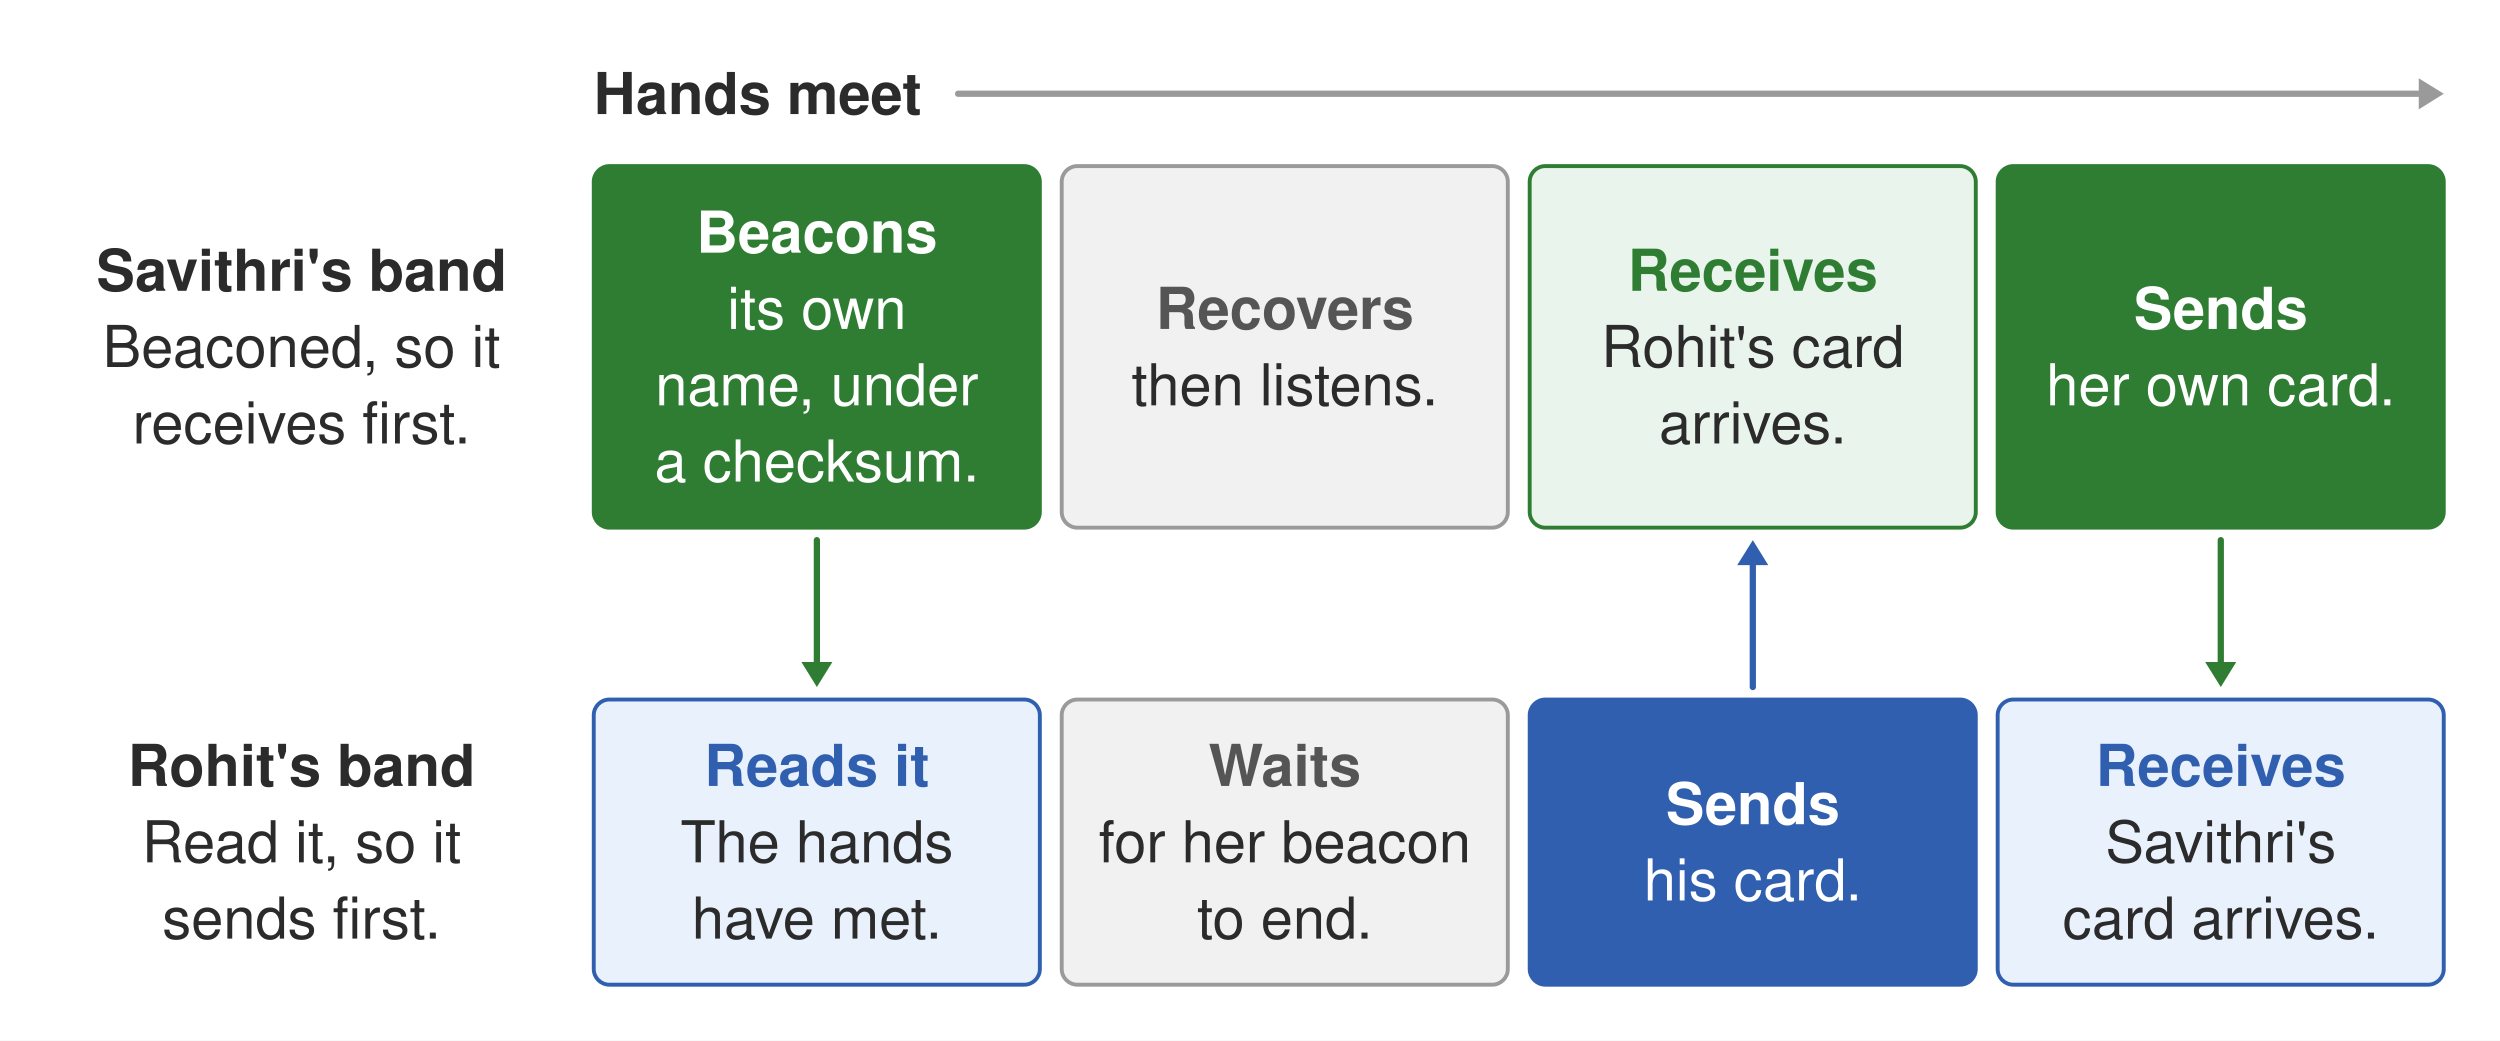
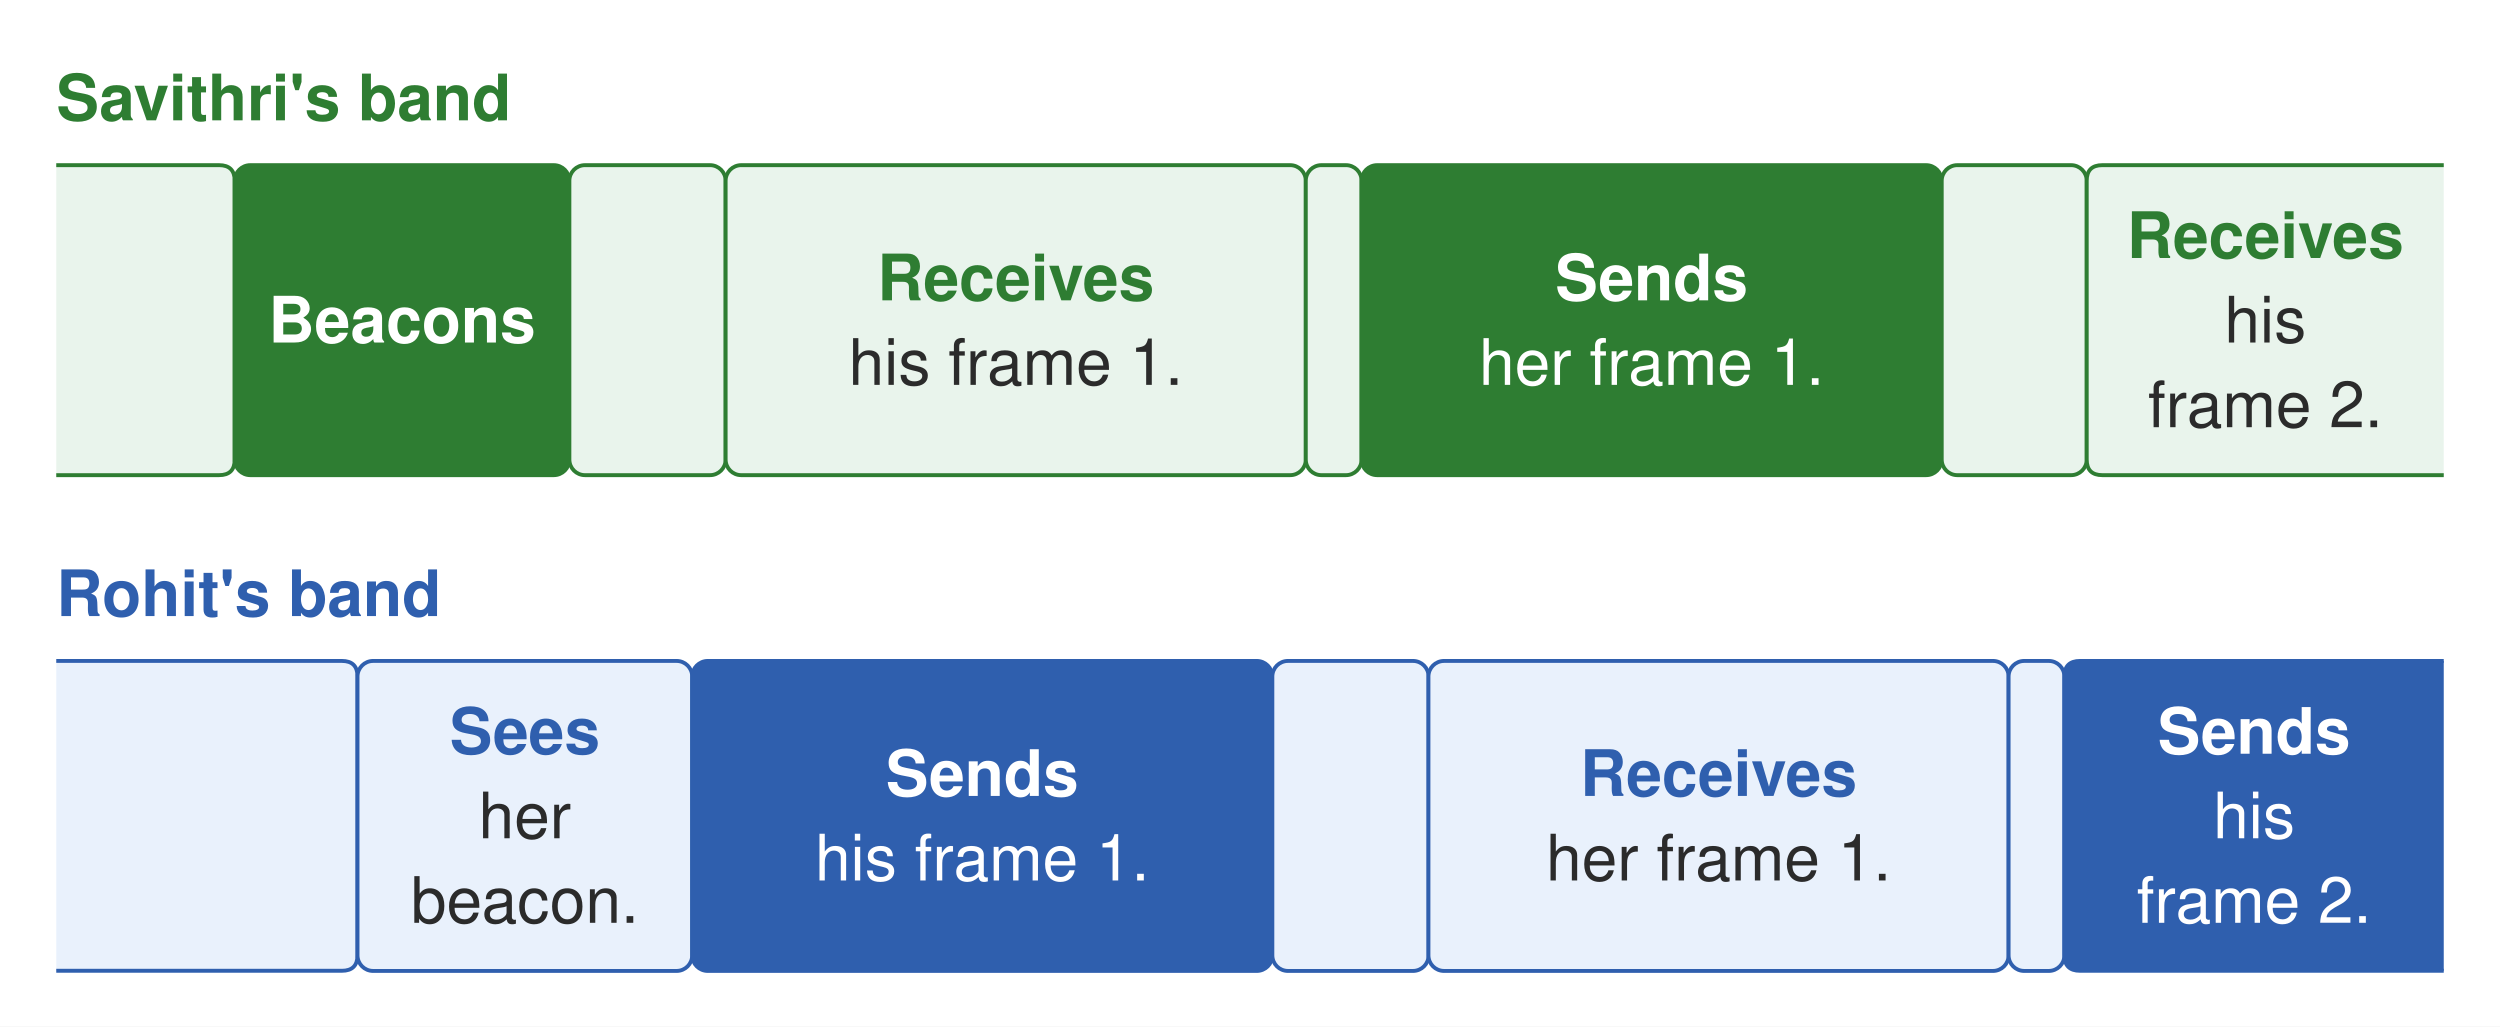
- <svg xmlns="http://www.w3.org/2000/svg" width="1600" height="666" viewBox="0 0 1600 666" font-family="Segoe UI, Helvetica, Arial, sans-serif">
-   <rect width="1600" height="666" fill="#ffffff" />
-   <text x="380.0" y="73.0" text-anchor="start" font-size="37" fill="#2b2b2b" font-weight="700">Hands meet</text>
-   <path d="M613.2 60.0 L1548.0 60.0" stroke="#9a9a9a" stroke-width="4" fill="none" stroke-linecap="round" stroke-linejoin="round" />
-   <path d="M1548.0 70.0 L1548.0 50.1 L1564.0 60.0 Z" fill="#9a9a9a" />
-   <rect x="36.0" y="106.3" width="314.0" height="231.4" rx="10" fill="#ffffff" stroke="#ffffff" stroke-width="2.5" />
-   <text x="193.0" y="186.1" text-anchor="middle" font-size="37" fill="#2b2b2b" font-weight="700">Savithri's band</text>
-   <text x="193.0" y="234.9" text-anchor="middle" font-size="37" fill="#2b2b2b">Beaconed, so it</text>
-   <text x="193.0" y="283.8" text-anchor="middle" font-size="37" fill="#2b2b2b">receives first.</text>
-   <rect x="380.0" y="106.3" width="285.5" height="231.4" rx="10" fill="#2e7d32" stroke="#2e7d32" stroke-width="2.5" />
-   <text x="522.8" y="161.7" text-anchor="middle" font-size="37" fill="#ffffff" font-weight="700">Beacons</text>
-   <text x="522.8" y="210.5" text-anchor="middle" font-size="37" fill="#ffffff">its own</text>
-   <text x="522.8" y="259.4" text-anchor="middle" font-size="37" fill="#ffffff">name, under</text>
-   <text x="522.8" y="308.2" text-anchor="middle" font-size="37" fill="#ffffff">a checksum.</text>
-   <rect x="679.5" y="106.3" width="285.5" height="231.4" rx="10" fill="#f1f1f1" stroke="#9a9a9a" stroke-width="2.5" />
-   <text x="822.3" y="210.5" text-anchor="middle" font-size="37" fill="#555555" font-weight="700">Recovers</text>
-   <text x="822.3" y="259.4" text-anchor="middle" font-size="37" fill="#2b2b2b">then listens.</text>
-   <rect x="979.0" y="106.3" width="285.5" height="231.4" rx="10" fill="#e9f4ec" stroke="#2e7d32" stroke-width="2.5" />
-   <text x="1121.8" y="186.1" text-anchor="middle" font-size="37" fill="#2e7d32" font-weight="700">Receives</text>
-   <text x="1121.8" y="234.9" text-anchor="middle" font-size="37" fill="#2b2b2b">Rohit's card</text>
-   <text x="1121.8" y="283.8" text-anchor="middle" font-size="37" fill="#2b2b2b">arrives.</text>
-   <rect x="1278.5" y="106.3" width="285.5" height="231.4" rx="10" fill="#2e7d32" stroke="#2e7d32" stroke-width="2.5" />
-   <text x="1421.3" y="210.5" text-anchor="middle" font-size="37" fill="#ffffff" font-weight="700">Sends</text>
-   <text x="1421.3" y="259.4" text-anchor="middle" font-size="37" fill="#ffffff">her own card.</text>
-   <rect x="36.0" y="447.7" width="314.0" height="182.5" rx="10" fill="#ffffff" stroke="#ffffff" stroke-width="2.5" />
-   <text x="193.0" y="503.0" text-anchor="middle" font-size="37" fill="#2b2b2b" font-weight="700">Rohit's band</text>
-   <text x="193.0" y="551.9" text-anchor="middle" font-size="37" fill="#2b2b2b">Read it, so it</text>
-   <text x="193.0" y="600.7" text-anchor="middle" font-size="37" fill="#2b2b2b">sends first.</text>
-   <rect x="380.0" y="447.7" width="285.5" height="182.5" rx="10" fill="#e9f1fc" stroke="#2f5fae" stroke-width="2.5" />
-   <text x="522.8" y="503.0" text-anchor="middle" font-size="37" fill="#2f5fae" font-weight="700">Reads it</text>
-   <text x="522.8" y="551.9" text-anchor="middle" font-size="37" fill="#2b2b2b">The hands</text>
-   <text x="522.8" y="600.7" text-anchor="middle" font-size="37" fill="#2b2b2b">have met.</text>
-   <rect x="679.5" y="447.7" width="285.5" height="182.5" rx="10" fill="#f1f1f1" stroke="#9a9a9a" stroke-width="2.5" />
-   <text x="822.3" y="503.0" text-anchor="middle" font-size="37" fill="#555555" font-weight="700">Waits</text>
-   <text x="822.3" y="551.9" text-anchor="middle" font-size="37" fill="#2b2b2b">for her beacon</text>
-   <text x="822.3" y="600.7" text-anchor="middle" font-size="37" fill="#2b2b2b">to end.</text>
-   <rect x="979.0" y="447.7" width="285.5" height="182.5" rx="10" fill="#2f5fae" stroke="#2f5fae" stroke-width="2.5" />
-   <text x="1121.8" y="527.5" text-anchor="middle" font-size="37" fill="#ffffff" font-weight="700">Sends</text>
-   <text x="1121.8" y="576.3" text-anchor="middle" font-size="37" fill="#ffffff">his card.</text>
-   <rect x="1278.5" y="447.7" width="285.5" height="182.5" rx="10" fill="#e9f1fc" stroke="#2f5fae" stroke-width="2.5" />
-   <text x="1421.3" y="503.0" text-anchor="middle" font-size="37" fill="#2f5fae" font-weight="700">Receives</text>
-   <text x="1421.3" y="551.9" text-anchor="middle" font-size="37" fill="#2b2b2b">Savithri's</text>
-   <text x="1421.3" y="600.7" text-anchor="middle" font-size="37" fill="#2b2b2b">card arrives.</text>
-   <path d="M522.8 345.7 L522.8 423.7" stroke="#2e7d32" stroke-width="4" fill="none" stroke-linecap="round" stroke-linejoin="round" />
-   <path d="M512.9 423.7 L532.7 423.7 L522.8 439.7 Z" fill="#2e7d32" />
-   <path d="M1121.8 439.7 L1121.8 361.7" stroke="#2f5fae" stroke-width="4" fill="none" stroke-linecap="round" stroke-linejoin="round" />
-   <path d="M1131.7 361.7 L1111.8 361.7 L1121.8 345.7 Z" fill="#2f5fae" />
-   <path d="M1421.3 345.7 L1421.3 423.7" stroke="#2e7d32" stroke-width="4" fill="none" stroke-linecap="round" stroke-linejoin="round" />
-   <path d="M1411.3 423.7 L1431.2 423.7 L1421.3 439.7 Z" fill="#2e7d32" />
+ <svg xmlns="http://www.w3.org/2000/svg" width="1600" height="657" viewBox="0 0 1600 657" font-family="Segoe UI, Helvetica, Arial, sans-serif">
+   <rect width="1600" height="657" fill="#ffffff" />
+   <text x="36.0" y="77.0" text-anchor="start" font-size="41" fill="#2e7d32" font-weight="700">Savithri's band</text>
+   <path d="M36.0 105.7 L140.2 105.7 Q150.2 105.7 150.2 115.7 L150.2 294.1 Q150.2 304.1 140.2 304.1 L36.0 304.1 Z" fill="#e9f4ec" stroke="none" />
+   <path d="M36.0 105.7 L140.2 105.7 Q150.2 105.7 150.2 115.7 L150.2 294.1 Q150.2 304.1 140.2 304.1 L36.0 304.1" fill="none" stroke="#2e7d32" stroke-width="2.5" stroke-linejoin="round" />
+   <rect x="150.2" y="105.7" width="214.2" height="198.4" rx="10" fill="#2e7d32" stroke="#2e7d32" stroke-width="2.5" />
+   <text x="257.3" y="219.2" text-anchor="middle" font-size="41" fill="#ffffff" font-weight="700">Beacons</text>
+   <rect x="364.4" y="105.7" width="100.0" height="198.4" rx="10" fill="#e9f4ec" stroke="#2e7d32" stroke-width="2.5" />
+   <rect x="464.4" y="105.7" width="371.3" height="198.4" rx="10" fill="#e9f4ec" stroke="#2e7d32" stroke-width="2.5" />
+   <text x="650.1" y="192.2" text-anchor="middle" font-size="41" fill="#2e7d32" font-weight="700">Receives</text>
+   <text x="650.1" y="246.3" text-anchor="middle" font-size="41" fill="#2b2b2b">his frame 1.</text>
+   <rect x="835.7" y="105.7" width="35.7" height="198.4" rx="10" fill="#e9f4ec" stroke="#2e7d32" stroke-width="2.5" />
+   <rect x="871.4" y="105.7" width="371.3" height="198.4" rx="10" fill="#2e7d32" stroke="#2e7d32" stroke-width="2.5" />
+   <text x="1057.0" y="192.2" text-anchor="middle" font-size="41" fill="#ffffff" font-weight="700">Sends</text>
+   <text x="1057.0" y="246.3" text-anchor="middle" font-size="41" fill="#ffffff">her frame 1.</text>
+   <rect x="1242.7" y="105.7" width="92.8" height="198.4" rx="10" fill="#e9f4ec" stroke="#2e7d32" stroke-width="2.5" />
+   <path d="M1564.0 105.7 L1345.5 105.7 Q1335.5 105.7 1335.5 115.7 L1335.5 294.1 Q1335.5 304.1 1345.5 304.1 L1564.0 304.1 Z" fill="#e9f4ec" stroke="none" />
+   <path d="M1564.0 105.7 L1345.5 105.7 Q1335.5 105.7 1335.5 115.7 L1335.5 294.1 Q1335.5 304.1 1345.5 304.1 L1564.0 304.1" fill="none" stroke="#2e7d32" stroke-width="2.5" stroke-linejoin="round" />
+   <text x="1449.8" y="165.1" text-anchor="middle" font-size="41" fill="#2e7d32" font-weight="700">Receives</text>
+   <text x="1449.8" y="219.2" text-anchor="middle" font-size="41" fill="#2b2b2b">his</text>
+   <text x="1449.8" y="273.4" text-anchor="middle" font-size="41" fill="#2b2b2b">frame 2.</text>
+   <text x="36.0" y="394.3" text-anchor="start" font-size="41" fill="#2f5fae" font-weight="700">Rohit's band</text>
+   <path d="M36.0 423.0 L218.8 423.0 Q228.8 423.0 228.8 433.0 L228.8 611.3 Q228.8 621.3 218.8 621.3 L36.0 621.3 Z" fill="#e9f1fc" stroke="none" />
+   <path d="M36.0 423.0 L218.8 423.0 Q228.8 423.0 228.8 433.0 L228.8 611.3 Q228.8 621.3 218.8 621.3 L36.0 621.3" fill="none" stroke="#2f5fae" stroke-width="2.5" stroke-linejoin="round" />
+   <rect x="228.8" y="423.0" width="214.2" height="198.4" rx="10" fill="#e9f1fc" stroke="#2f5fae" stroke-width="2.5" />
+   <text x="335.9" y="482.4" text-anchor="middle" font-size="41" fill="#2f5fae" font-weight="700">Sees</text>
+   <text x="335.9" y="536.5" text-anchor="middle" font-size="41" fill="#2b2b2b">her</text>
+   <text x="335.9" y="590.6" text-anchor="middle" font-size="41" fill="#2b2b2b">beacon.</text>
+   <rect x="443.0" y="423.0" width="371.3" height="198.4" rx="10" fill="#2f5fae" stroke="#2f5fae" stroke-width="2.5" />
+   <text x="628.6" y="509.4" text-anchor="middle" font-size="41" fill="#ffffff" font-weight="700">Sends</text>
+   <text x="628.6" y="563.5" text-anchor="middle" font-size="41" fill="#ffffff">his frame 1.</text>
+   <rect x="814.3" y="423.0" width="100.0" height="198.4" rx="10" fill="#e9f1fc" stroke="#2f5fae" stroke-width="2.5" />
+   <rect x="914.2" y="423.0" width="371.3" height="198.4" rx="10" fill="#e9f1fc" stroke="#2f5fae" stroke-width="2.5" />
+   <text x="1099.9" y="509.4" text-anchor="middle" font-size="41" fill="#2f5fae" font-weight="700">Receives</text>
+   <text x="1099.9" y="563.5" text-anchor="middle" font-size="41" fill="#2b2b2b">her frame 1.</text>
+   <rect x="1285.5" y="423.0" width="35.7" height="198.4" rx="10" fill="#e9f1fc" stroke="#2f5fae" stroke-width="2.5" />
+   <path d="M1564.0 423.0 L1331.2 423.0 Q1321.2 423.0 1321.2 433.0 L1321.2 611.3 Q1321.2 621.3 1331.2 621.3 L1564.0 621.3 Z" fill="#2f5fae" stroke="none" />
+   <path d="M1564.0 423.0 L1331.2 423.0 Q1321.2 423.0 1321.2 433.0 L1321.2 611.3 Q1321.2 621.3 1331.2 621.3 L1564.0 621.3" fill="none" stroke="#2f5fae" stroke-width="2.5" stroke-linejoin="round" />
+   <text x="1442.6" y="482.4" text-anchor="middle" font-size="41" fill="#ffffff" font-weight="700">Sends</text>
+   <text x="1442.6" y="536.5" text-anchor="middle" font-size="41" fill="#ffffff">his</text>
+   <text x="1442.6" y="590.6" text-anchor="middle" font-size="41" fill="#ffffff">frame 2.</text>
</svg>
